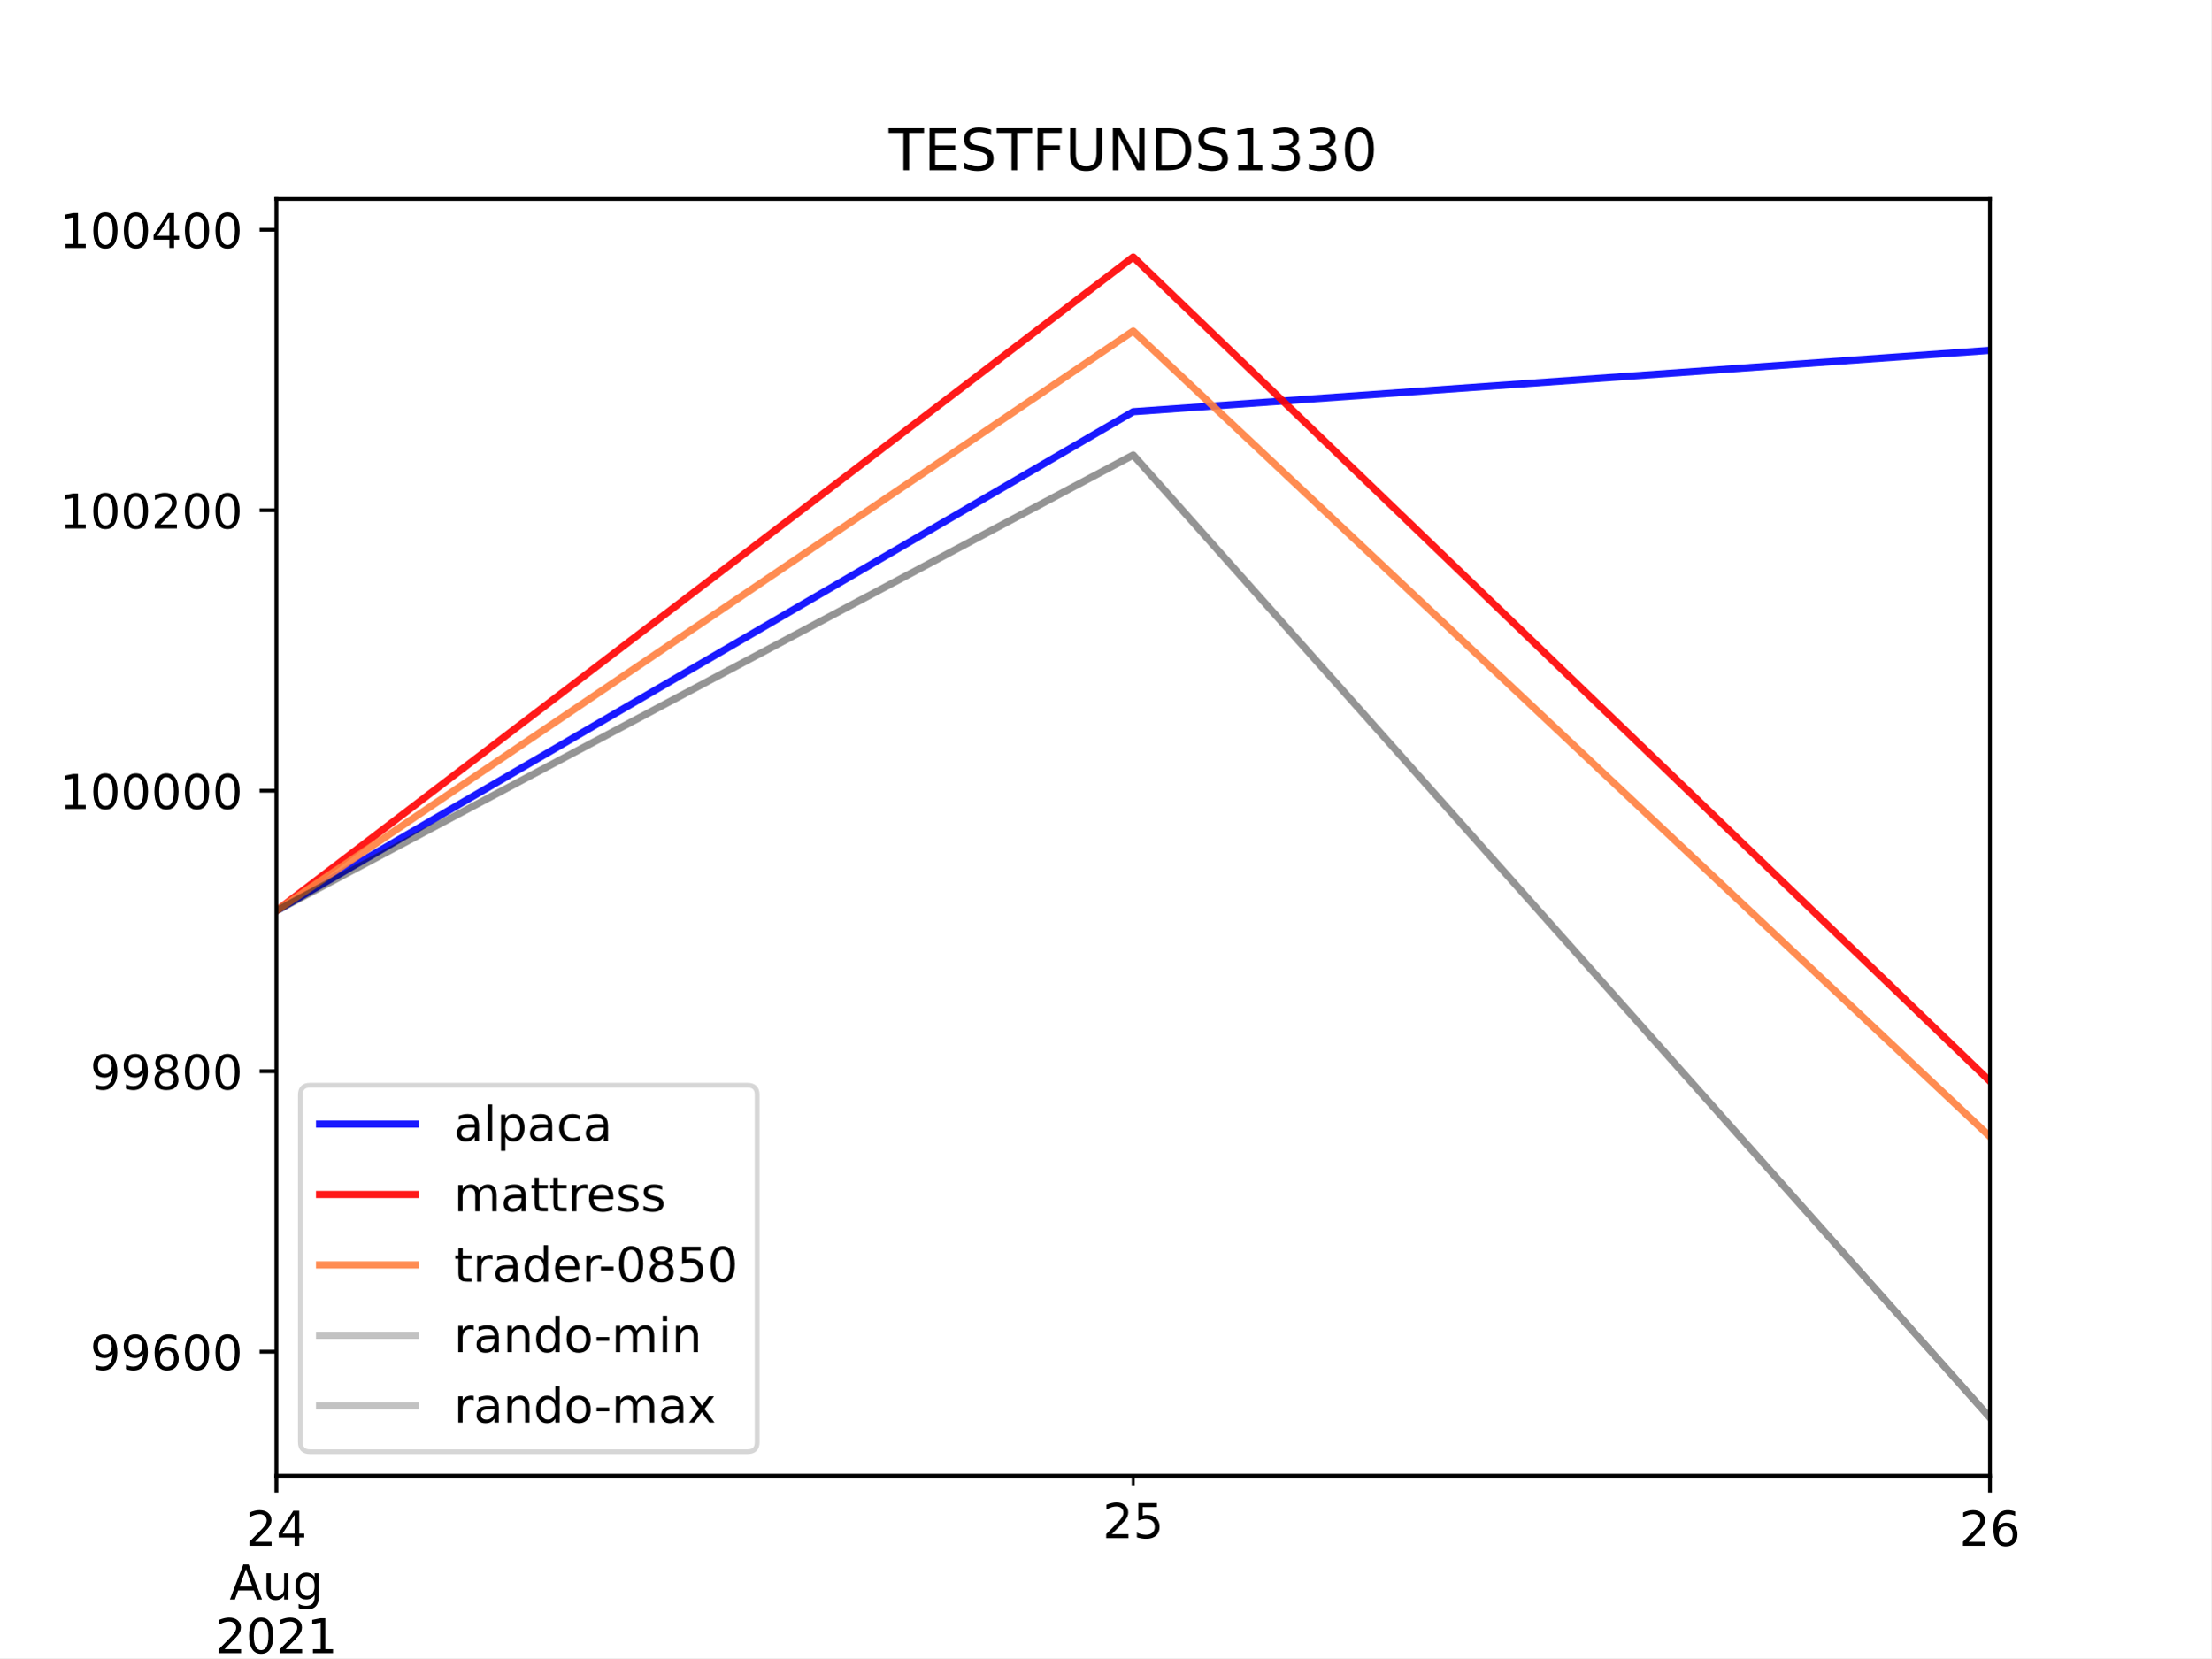
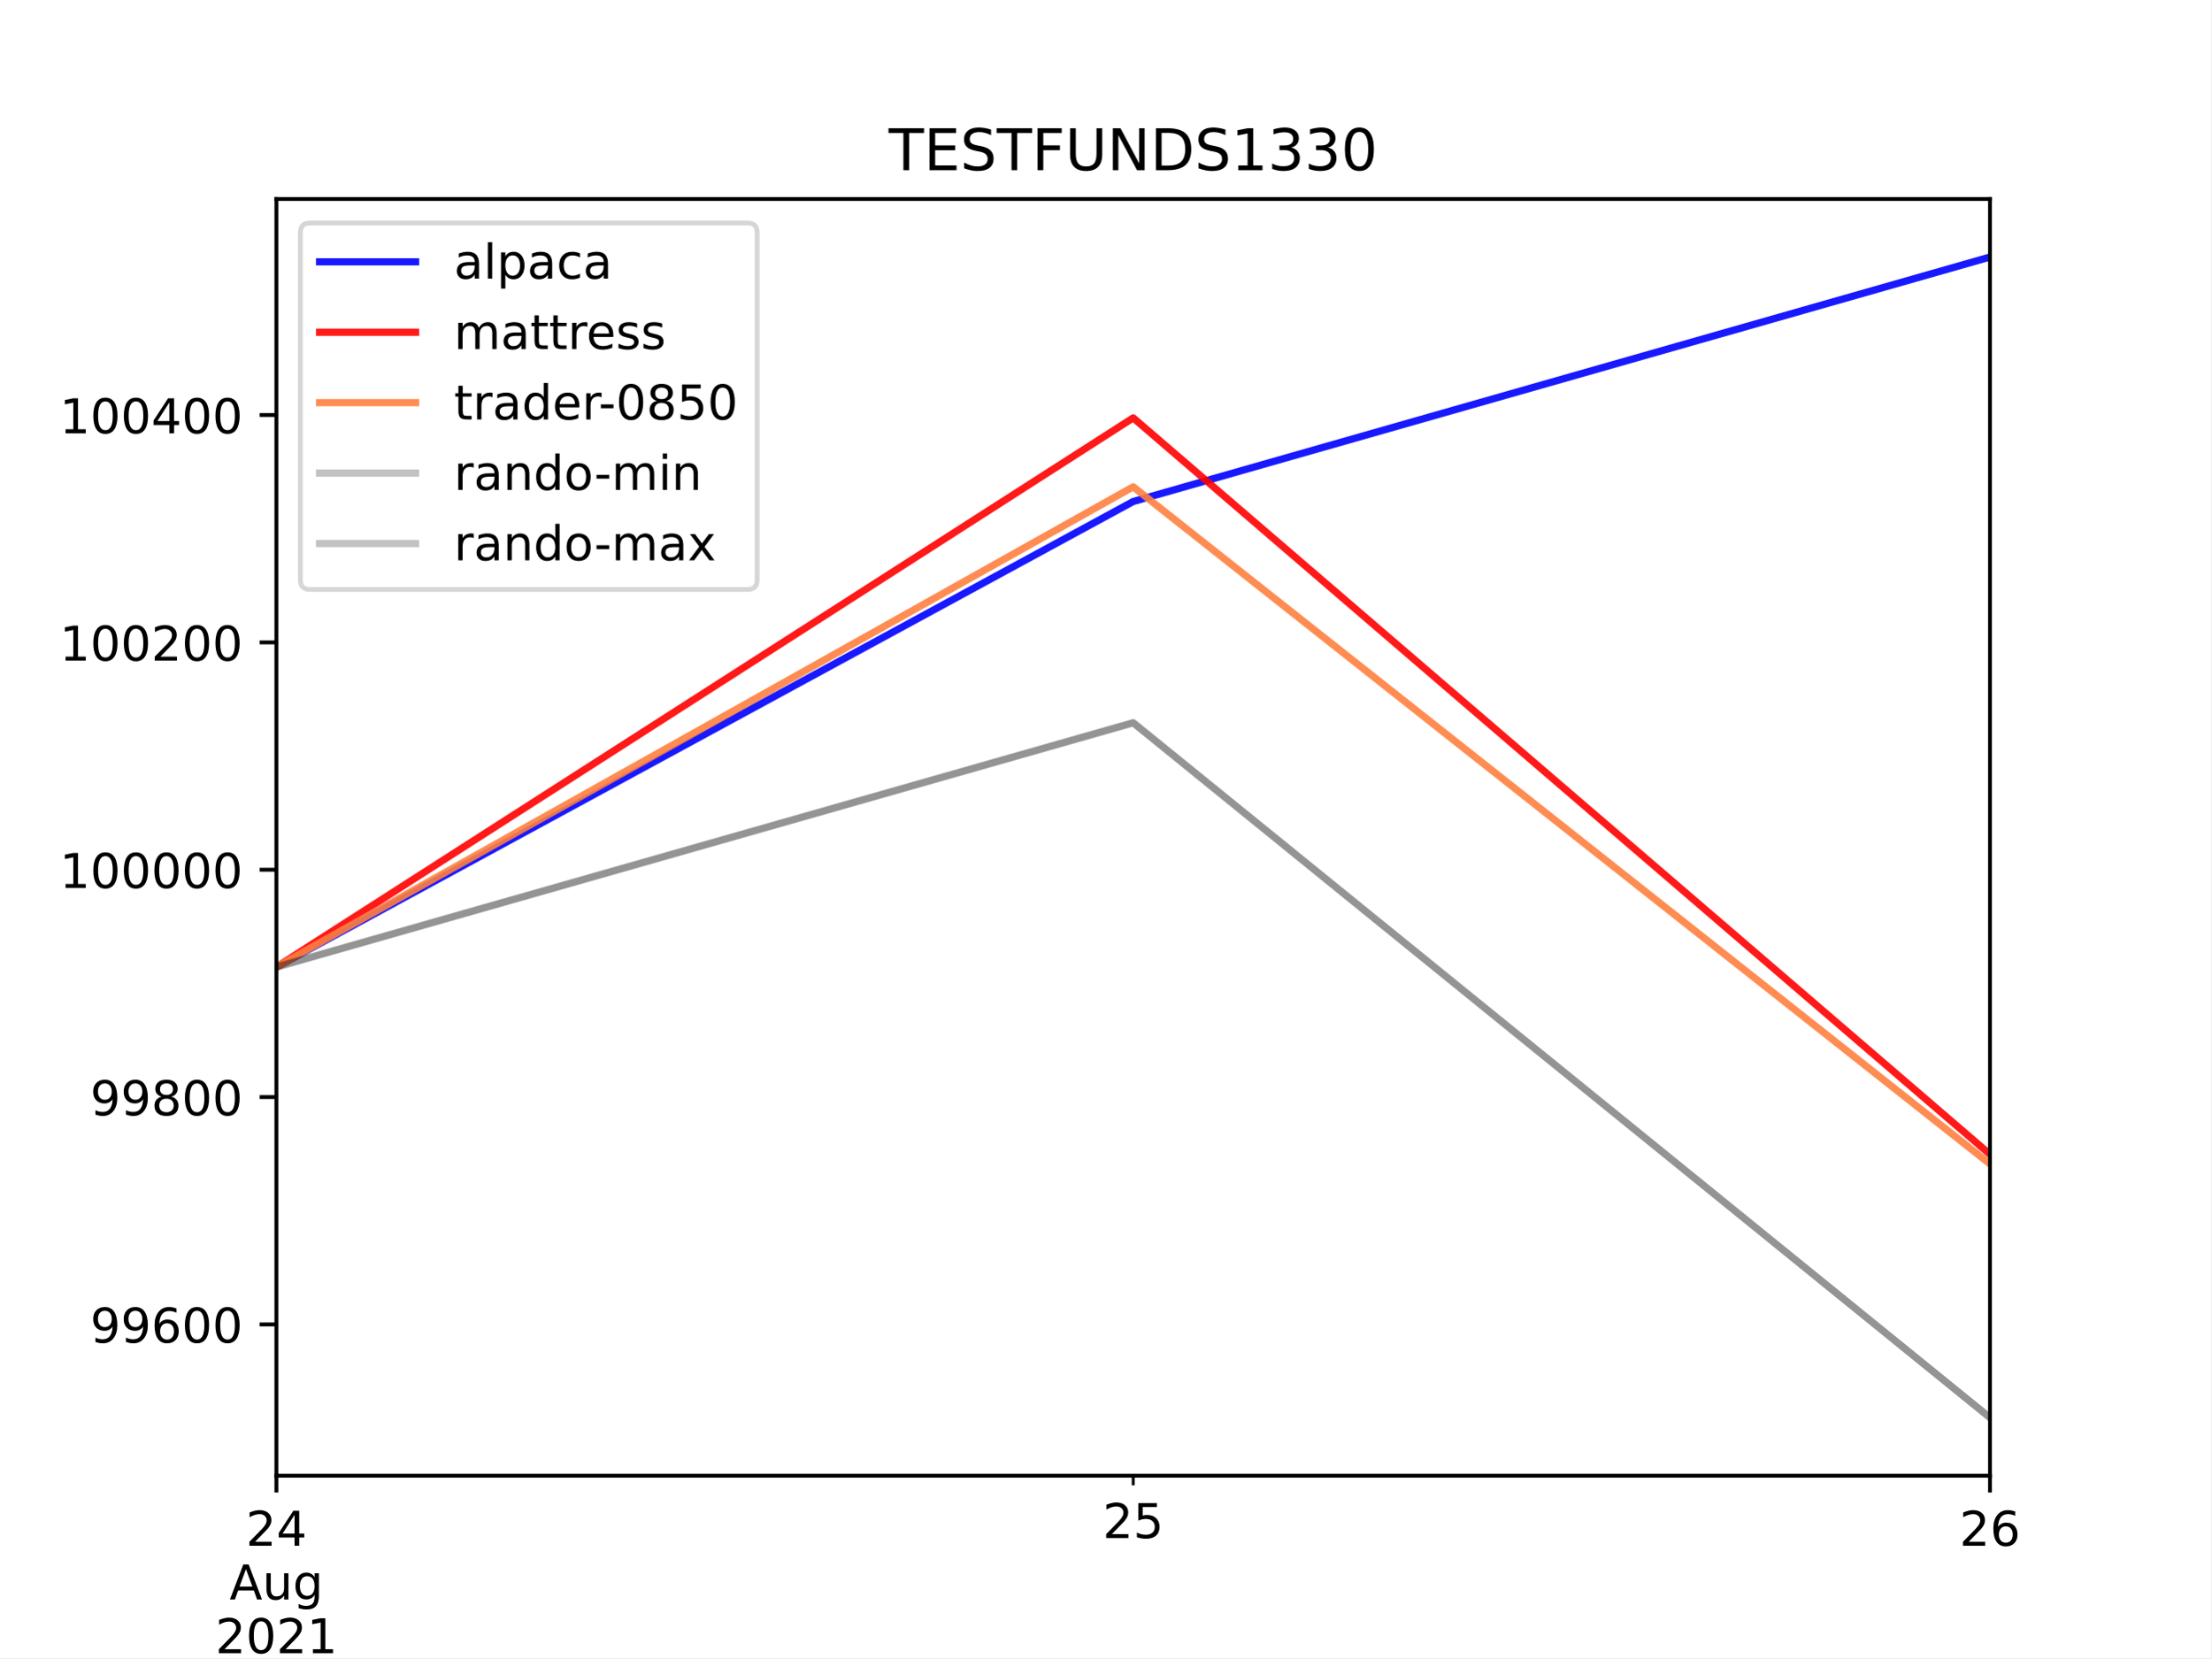
<svg xmlns="http://www.w3.org/2000/svg" xmlns:xlink="http://www.w3.org/1999/xlink" height="345.6pt" version="1.1" viewBox="0 0 460.8 345.6" width="460.8pt">
  <defs>
    <style type="text/css">*{stroke-linecap:butt;stroke-linejoin:round;}</style>
  </defs>
  <g id="figure_1">
    <g id="patch_1">
      <path d="M 0 345.6  L 460.8 345.6  L 460.8 0  L 0 0  z " style="fill:#ffffff;" />
    </g>
    <g id="axes_1">
      <g id="patch_2">
        <path d="M 57.6 307.584  L 414.72 307.584  L 414.72 41.472  L 57.6 41.472  z " style="fill:#ffffff;" />
      </g>
      <g id="matplotlib.axis_1">
        <g id="xtick_1">
          <g id="line2d_1">
            <defs>
-               <path d="M 0 0  L 0 3.5  " id="me16315c53e" style="stroke:#000000;stroke-width:0.8;" />
-             </defs>
-             <g>
-               <use style="stroke:#000000;stroke-width:0.8;" x="57.6" xlink:href="#me16315c53e" y="307.584" />
+               <path d="M 0 0  L 0 3.5  " id="m457e904a6e" style="stroke:#000000;stroke-width:0.8;" />
+             </defs>
+             <g>
+               <use style="stroke:#000000;stroke-width:0.8;" x="57.6" xlink:href="#m457e904a6e" y="307.584" />
            </g>
          </g>
          <g id="text_1">
            <g transform="translate(51.2375 322.1824)scale(0.1 -0.1)">
              <defs>
                <path d="M 1228 531  L 3431 531  L 3431 0  L 469 0  L 469 531  Q 828 903 1448 1529  Q 2069 2156 2228 2338  Q 2531 2678 2651 2914  Q 2772 3150 2772 3378  Q 2772 3750 2511 3984  Q 2250 4219 1831 4219  Q 1534 4219 1204 4116  Q 875 4013 500 3803  L 500 4441  Q 881 4594 1212 4672  Q 1544 4750 1819 4750  Q 2544 4750 2975 4387  Q 3406 4025 3406 3419  Q 3406 3131 3298 2873  Q 3191 2616 2906 2266  Q 2828 2175 2409 1742  Q 1991 1309 1228 531  z " id="DejaVuSans-32" transform="scale(0.015625)" />
                <path d="M 2419 4116  L 825 1625  L 2419 1625  L 2419 4116  z M 2253 4666  L 3047 4666  L 3047 1625  L 3713 1625  L 3713 1100  L 3047 1100  L 3047 0  L 2419 0  L 2419 1100  L 313 1100  L 313 1709  L 2253 4666  z " id="DejaVuSans-34" transform="scale(0.015625)" />
              </defs>
              <use xlink:href="#DejaVuSans-32" />
              <use x="63.623" xlink:href="#DejaVuSans-34" />
            </g>
            <g transform="translate(47.83672 333.3802)scale(0.1 -0.1)">
              <defs>
                <path d="M 2188 4044  L 1331 1722  L 3047 1722  L 2188 4044  z M 1831 4666  L 2547 4666  L 4325 0  L 3669 0  L 3244 1197  L 1141 1197  L 716 0  L 50 0  L 1831 4666  z " id="DejaVuSans-41" transform="scale(0.015625)" />
                <path d="M 544 1381  L 544 3500  L 1119 3500  L 1119 1403  Q 1119 906 1312 657  Q 1506 409 1894 409  Q 2359 409 2629 706  Q 2900 1003 2900 1516  L 2900 3500  L 3475 3500  L 3475 0  L 2900 0  L 2900 538  Q 2691 219 2414 64  Q 2138 -91 1772 -91  Q 1169 -91 856 284  Q 544 659 544 1381  z M 1991 3584  L 1991 3584  z " id="DejaVuSans-75" transform="scale(0.015625)" />
                <path d="M 2906 1791  Q 2906 2416 2648 2759  Q 2391 3103 1925 3103  Q 1463 3103 1205 2759  Q 947 2416 947 1791  Q 947 1169 1205 825  Q 1463 481 1925 481  Q 2391 481 2648 825  Q 2906 1169 2906 1791  z M 3481 434  Q 3481 -459 3084 -895  Q 2688 -1331 1869 -1331  Q 1566 -1331 1297 -1286  Q 1028 -1241 775 -1147  L 775 -588  Q 1028 -725 1275 -790  Q 1522 -856 1778 -856  Q 2344 -856 2625 -561  Q 2906 -266 2906 331  L 2906 616  Q 2728 306 2450 153  Q 2172 0 1784 0  Q 1141 0 747 490  Q 353 981 353 1791  Q 353 2603 747 3093  Q 1141 3584 1784 3584  Q 2172 3584 2450 3431  Q 2728 3278 2906 2969  L 2906 3500  L 3481 3500  L 3481 434  z " id="DejaVuSans-67" transform="scale(0.015625)" />
              </defs>
              <use xlink:href="#DejaVuSans-41" />
              <use x="68.408" xlink:href="#DejaVuSans-75" />
              <use x="131.787" xlink:href="#DejaVuSans-67" />
            </g>
            <g transform="translate(44.875 344.5781)scale(0.1 -0.1)">
              <defs>
                <path d="M 2034 4250  Q 1547 4250 1301 3770  Q 1056 3291 1056 2328  Q 1056 1369 1301 889  Q 1547 409 2034 409  Q 2525 409 2770 889  Q 3016 1369 3016 2328  Q 3016 3291 2770 3770  Q 2525 4250 2034 4250  z M 2034 4750  Q 2819 4750 3233 4129  Q 3647 3509 3647 2328  Q 3647 1150 3233 529  Q 2819 -91 2034 -91  Q 1250 -91 836 529  Q 422 1150 422 2328  Q 422 3509 836 4129  Q 1250 4750 2034 4750  z " id="DejaVuSans-30" transform="scale(0.015625)" />
                <path d="M 794 531  L 1825 531  L 1825 4091  L 703 3866  L 703 4441  L 1819 4666  L 2450 4666  L 2450 531  L 3481 531  L 3481 0  L 794 0  L 794 531  z " id="DejaVuSans-31" transform="scale(0.015625)" />
              </defs>
              <use xlink:href="#DejaVuSans-32" />
              <use x="63.623" xlink:href="#DejaVuSans-30" />
              <use x="127.246" xlink:href="#DejaVuSans-32" />
              <use x="190.869" xlink:href="#DejaVuSans-31" />
            </g>
          </g>
        </g>
        <g id="xtick_2">
          <g id="line2d_2">
            <g>
-               <use style="stroke:#000000;stroke-width:0.8;" x="414.72" xlink:href="#me16315c53e" y="307.584" />
+               <use style="stroke:#000000;stroke-width:0.8;" x="414.72" xlink:href="#m457e904a6e" y="307.584" />
            </g>
          </g>
          <g id="text_2">
            <g transform="translate(408.3575 322.1824)scale(0.1 -0.1)">
              <defs>
                <path d="M 2113 2584  Q 1688 2584 1439 2293  Q 1191 2003 1191 1497  Q 1191 994 1439 701  Q 1688 409 2113 409  Q 2538 409 2786 701  Q 3034 994 3034 1497  Q 3034 2003 2786 2293  Q 2538 2584 2113 2584  z M 3366 4563  L 3366 3988  Q 3128 4100 2886 4159  Q 2644 4219 2406 4219  Q 1781 4219 1451 3797  Q 1122 3375 1075 2522  Q 1259 2794 1537 2939  Q 1816 3084 2150 3084  Q 2853 3084 3261 2657  Q 3669 2231 3669 1497  Q 3669 778 3244 343  Q 2819 -91 2113 -91  Q 1303 -91 875 529  Q 447 1150 447 2328  Q 447 3434 972 4092  Q 1497 4750 2381 4750  Q 2619 4750 2861 4703  Q 3103 4656 3366 4563  z " id="DejaVuSans-36" transform="scale(0.015625)" />
              </defs>
              <use xlink:href="#DejaVuSans-32" />
              <use x="63.623" xlink:href="#DejaVuSans-36" />
            </g>
          </g>
        </g>
        <g id="xtick_3">
          <g id="line2d_3">
            <defs>
-               <path d="M 0 0  L 0 2  " id="mb80fbd5e70" style="stroke:#000000;stroke-width:0.6;" />
-             </defs>
-             <g>
-               <use style="stroke:#000000;stroke-width:0.6;" x="236.16" xlink:href="#mb80fbd5e70" y="307.584" />
+               <path d="M 0 0  L 0 2  " id="ma06dff7363" style="stroke:#000000;stroke-width:0.6;" />
+             </defs>
+             <g>
+               <use style="stroke:#000000;stroke-width:0.6;" x="236.16" xlink:href="#ma06dff7363" y="307.584" />
            </g>
          </g>
          <g id="text_3">
            <g transform="translate(229.7975 320.5824)scale(0.1 -0.1)">
              <defs>
                <path d="M 691 4666  L 3169 4666  L 3169 4134  L 1269 4134  L 1269 2991  Q 1406 3038 1543 3061  Q 1681 3084 1819 3084  Q 2600 3084 3056 2656  Q 3513 2228 3513 1497  Q 3513 744 3044 326  Q 2575 -91 1722 -91  Q 1428 -91 1123 -41  Q 819 9 494 109  L 494 744  Q 775 591 1075 516  Q 1375 441 1709 441  Q 2250 441 2565 725  Q 2881 1009 2881 1497  Q 2881 1984 2565 2268  Q 2250 2553 1709 2553  Q 1456 2553 1204 2497  Q 953 2441 691 2322  L 691 4666  z " id="DejaVuSans-35" transform="scale(0.015625)" />
              </defs>
              <use xlink:href="#DejaVuSans-32" />
              <use x="63.623" xlink:href="#DejaVuSans-35" />
            </g>
          </g>
        </g>
        <g id="text_4">
          <g transform="translate(224.885 358.2562)scale(0.1 -0.1)">
            <defs>
              <path d="M 2906 2969  L 2906 4863  L 3481 4863  L 3481 0  L 2906 0  L 2906 525  Q 2725 213 2448 61  Q 2172 -91 1784 -91  Q 1150 -91 751 415  Q 353 922 353 1747  Q 353 2572 751 3078  Q 1150 3584 1784 3584  Q 2172 3584 2448 3432  Q 2725 3281 2906 2969  z M 947 1747  Q 947 1113 1208 752  Q 1469 391 1925 391  Q 2381 391 2643 752  Q 2906 1113 2906 1747  Q 2906 2381 2643 2742  Q 2381 3103 1925 3103  Q 1469 3103 1208 2742  Q 947 2381 947 1747  z " id="DejaVuSans-64" transform="scale(0.015625)" />
              <path d="M 2194 1759  Q 1497 1759 1228 1600  Q 959 1441 959 1056  Q 959 750 1161 570  Q 1363 391 1709 391  Q 2188 391 2477 730  Q 2766 1069 2766 1631  L 2766 1759  L 2194 1759  z M 3341 1997  L 3341 0  L 2766 0  L 2766 531  Q 2569 213 2275 61  Q 1981 -91 1556 -91  Q 1019 -91 701 211  Q 384 513 384 1019  Q 384 1609 779 1909  Q 1175 2209 1959 2209  L 2766 2209  L 2766 2266  Q 2766 2663 2505 2880  Q 2244 3097 1772 3097  Q 1472 3097 1187 3025  Q 903 2953 641 2809  L 641 3341  Q 956 3463 1253 3523  Q 1550 3584 1831 3584  Q 2591 3584 2966 3190  Q 3341 2797 3341 1997  z " id="DejaVuSans-61" transform="scale(0.015625)" />
              <path d="M 1172 4494  L 1172 3500  L 2356 3500  L 2356 3053  L 1172 3053  L 1172 1153  Q 1172 725 1289 603  Q 1406 481 1766 481  L 2356 481  L 2356 0  L 1766 0  Q 1100 0 847 248  Q 594 497 594 1153  L 594 3053  L 172 3053  L 172 3500  L 594 3500  L 594 4494  L 1172 4494  z " id="DejaVuSans-74" transform="scale(0.015625)" />
              <path d="M 3597 1894  L 3597 1613  L 953 1613  Q 991 1019 1311 708  Q 1631 397 2203 397  Q 2534 397 2845 478  Q 3156 559 3463 722  L 3463 178  Q 3153 47 2828 -22  Q 2503 -91 2169 -91  Q 1331 -91 842 396  Q 353 884 353 1716  Q 353 2575 817 3079  Q 1281 3584 2069 3584  Q 2775 3584 3186 3129  Q 3597 2675 3597 1894  z M 3022 2063  Q 3016 2534 2758 2815  Q 2500 3097 2075 3097  Q 1594 3097 1305 2825  Q 1016 2553 972 2059  L 3022 2063  z " id="DejaVuSans-65" transform="scale(0.015625)" />
            </defs>
            <use xlink:href="#DejaVuSans-64" />
            <use x="63.477" xlink:href="#DejaVuSans-61" />
            <use x="124.756" xlink:href="#DejaVuSans-74" />
            <use x="163.965" xlink:href="#DejaVuSans-65" />
          </g>
        </g>
      </g>
      <g id="matplotlib.axis_2">
        <g id="ytick_1">
          <g id="line2d_4">
            <defs>
-               <path d="M 0 0  L -3.5 0  " id="mac4f210b8b" style="stroke:#000000;stroke-width:0.8;" />
-             </defs>
-             <g>
-               <use style="stroke:#000000;stroke-width:0.8;" x="57.6" xlink:href="#mac4f210b8b" y="281.737" />
+               <path d="M 0 0  L -3.5 0  " id="m6af87c06da" style="stroke:#000000;stroke-width:0.8;" />
+             </defs>
+             <g>
+               <use style="stroke:#000000;stroke-width:0.8;" x="57.6" xlink:href="#m6af87c06da" y="276.05" />
            </g>
          </g>
          <g id="text_5">
-             <g transform="translate(18.7875 285.5365)scale(0.1 -0.1)">
+             <g transform="translate(18.7875 279.8494)scale(0.1 -0.1)">
              <defs>
                <path d="M 703 97  L 703 672  Q 941 559 1184 500  Q 1428 441 1663 441  Q 2288 441 2617 861  Q 2947 1281 2994 2138  Q 2813 1869 2534 1725  Q 2256 1581 1919 1581  Q 1219 1581 811 2004  Q 403 2428 403 3163  Q 403 3881 828 4315  Q 1253 4750 1959 4750  Q 2769 4750 3195 4129  Q 3622 3509 3622 2328  Q 3622 1225 3098 567  Q 2575 -91 1691 -91  Q 1453 -91 1209 -44  Q 966 3 703 97  z M 1959 2075  Q 2384 2075 2632 2365  Q 2881 2656 2881 3163  Q 2881 3666 2632 3958  Q 2384 4250 1959 4250  Q 1534 4250 1286 3958  Q 1038 3666 1038 3163  Q 1038 2656 1286 2365  Q 1534 2075 1959 2075  z " id="DejaVuSans-39" transform="scale(0.015625)" />
              </defs>
              <use xlink:href="#DejaVuSans-39" />
              <use x="63.623" xlink:href="#DejaVuSans-39" />
              <use x="127.246" xlink:href="#DejaVuSans-36" />
              <use x="190.869" xlink:href="#DejaVuSans-30" />
              <use x="254.492" xlink:href="#DejaVuSans-30" />
            </g>
          </g>
        </g>
        <g id="ytick_2">
          <g id="line2d_5">
            <g>
-               <use style="stroke:#000000;stroke-width:0.8;" x="57.6" xlink:href="#mac4f210b8b" y="223.274" />
+               <use style="stroke:#000000;stroke-width:0.8;" x="57.6" xlink:href="#m6af87c06da" y="228.664" />
            </g>
          </g>
          <g id="text_6">
-             <g transform="translate(18.7875 227.073)scale(0.1 -0.1)">
+             <g transform="translate(18.7875 232.463)scale(0.1 -0.1)">
              <defs>
                <path d="M 2034 2216  Q 1584 2216 1326 1975  Q 1069 1734 1069 1313  Q 1069 891 1326 650  Q 1584 409 2034 409  Q 2484 409 2743 651  Q 3003 894 3003 1313  Q 3003 1734 2745 1975  Q 2488 2216 2034 2216  z M 1403 2484  Q 997 2584 770 2862  Q 544 3141 544 3541  Q 544 4100 942 4425  Q 1341 4750 2034 4750  Q 2731 4750 3128 4425  Q 3525 4100 3525 3541  Q 3525 3141 3298 2862  Q 3072 2584 2669 2484  Q 3125 2378 3379 2068  Q 3634 1759 3634 1313  Q 3634 634 3220 271  Q 2806 -91 2034 -91  Q 1263 -91 848 271  Q 434 634 434 1313  Q 434 1759 690 2068  Q 947 2378 1403 2484  z M 1172 3481  Q 1172 3119 1398 2916  Q 1625 2713 2034 2713  Q 2441 2713 2670 2916  Q 2900 3119 2900 3481  Q 2900 3844 2670 4047  Q 2441 4250 2034 4250  Q 1625 4250 1398 4047  Q 1172 3844 1172 3481  z " id="DejaVuSans-38" transform="scale(0.015625)" />
              </defs>
              <use xlink:href="#DejaVuSans-39" />
              <use x="63.623" xlink:href="#DejaVuSans-39" />
              <use x="127.246" xlink:href="#DejaVuSans-38" />
              <use x="190.869" xlink:href="#DejaVuSans-30" />
              <use x="254.492" xlink:href="#DejaVuSans-30" />
            </g>
          </g>
        </g>
        <g id="ytick_3">
          <g id="line2d_6">
            <g>
-               <use style="stroke:#000000;stroke-width:0.8;" x="57.6" xlink:href="#mac4f210b8b" y="164.81" />
+               <use style="stroke:#000000;stroke-width:0.8;" x="57.6" xlink:href="#m6af87c06da" y="181.277" />
            </g>
          </g>
          <g id="text_7">
-             <g transform="translate(12.425 168.6096)scale(0.1 -0.1)">
+             <g transform="translate(12.425 185.0765)scale(0.1 -0.1)">
              <use xlink:href="#DejaVuSans-31" />
              <use x="63.623" xlink:href="#DejaVuSans-30" />
              <use x="127.246" xlink:href="#DejaVuSans-30" />
              <use x="190.869" xlink:href="#DejaVuSans-30" />
              <use x="254.492" xlink:href="#DejaVuSans-30" />
              <use x="318.115" xlink:href="#DejaVuSans-30" />
            </g>
          </g>
        </g>
        <g id="ytick_4">
          <g id="line2d_7">
            <g>
-               <use style="stroke:#000000;stroke-width:0.8;" x="57.6" xlink:href="#mac4f210b8b" y="106.347" />
+               <use style="stroke:#000000;stroke-width:0.8;" x="57.6" xlink:href="#m6af87c06da" y="133.891" />
            </g>
          </g>
          <g id="text_8">
-             <g transform="translate(12.425 110.1461)scale(0.1 -0.1)">
+             <g transform="translate(12.425 137.69)scale(0.1 -0.1)">
              <use xlink:href="#DejaVuSans-31" />
              <use x="63.623" xlink:href="#DejaVuSans-30" />
              <use x="127.246" xlink:href="#DejaVuSans-30" />
              <use x="190.869" xlink:href="#DejaVuSans-32" />
              <use x="254.492" xlink:href="#DejaVuSans-30" />
              <use x="318.115" xlink:href="#DejaVuSans-30" />
            </g>
          </g>
        </g>
        <g id="ytick_5">
          <g id="line2d_8">
            <g>
-               <use style="stroke:#000000;stroke-width:0.8;" x="57.6" xlink:href="#mac4f210b8b" y="47.883" />
+               <use style="stroke:#000000;stroke-width:0.8;" x="57.6" xlink:href="#m6af87c06da" y="86.504" />
            </g>
          </g>
          <g id="text_9">
-             <g transform="translate(12.425 51.68266)scale(0.1 -0.1)">
+             <g transform="translate(12.425 90.30358)scale(0.1 -0.1)">
              <use xlink:href="#DejaVuSans-31" />
              <use x="63.623" xlink:href="#DejaVuSans-30" />
              <use x="127.246" xlink:href="#DejaVuSans-30" />
              <use x="190.869" xlink:href="#DejaVuSans-34" />
              <use x="254.492" xlink:href="#DejaVuSans-30" />
              <use x="318.115" xlink:href="#DejaVuSans-30" />
            </g>
          </g>
        </g>
      </g>
      <g id="line2d_9">
-         <path clip-path="url(#p2200392a8d)" d="M 57.6 189.839  L 236.16 85.806  L 414.72 73.013  " style="fill:none;stroke:#0000ff;stroke-linecap:square;stroke-opacity:0.9;stroke-width:1.5;" />
+         <path clip-path="url(#p9b2d3d2e3c)" d="M 57.6 201.564  L 236.16 104.527  L 414.72 53.568  " style="fill:none;stroke:#0000ff;stroke-linecap:square;stroke-opacity:0.9;stroke-width:1.5;" />
      </g>
      <g id="line2d_10">
-         <path clip-path="url(#p2200392a8d)" d="M 57.6 189.839  L 236.16 53.568  L 414.72 225.363  " style="fill:none;stroke:#ff0000;stroke-linecap:square;stroke-opacity:0.9;stroke-width:1.5;" />
+         <path clip-path="url(#p9b2d3d2e3c)" d="M 57.6 201.564  L 236.16 87.094  L 414.72 240.603  " style="fill:none;stroke:#ff0000;stroke-linecap:square;stroke-opacity:0.9;stroke-width:1.5;" />
      </g>
      <g id="line2d_11">
-         <path clip-path="url(#p2200392a8d)" d="M 57.6 189.839  L 236.16 68.999  L 414.72 236.901  " style="fill:none;stroke:#ff8040;stroke-linecap:square;stroke-opacity:0.9;stroke-width:1.5;" />
+         <path clip-path="url(#p9b2d3d2e3c)" d="M 57.6 201.564  L 236.16 101.462  L 414.72 242.607  " style="fill:none;stroke:#ff8040;stroke-linecap:square;stroke-opacity:0.9;stroke-width:1.5;" />
      </g>
      <g id="line2d_12">
-         <path clip-path="url(#p2200392a8d)" d="M 57.6 189.839  L 236.16 94.84  L 414.72 295.488  " style="fill:none;stroke:#0d0d0d;stroke-linecap:square;stroke-opacity:0.25;stroke-width:1.5;" />
+         <path clip-path="url(#p9b2d3d2e3c)" d="M 57.6 201.564  L 236.16 150.641  L 414.72 295.488  " style="fill:none;stroke:#0d0d0d;stroke-linecap:square;stroke-opacity:0.25;stroke-width:1.5;" />
      </g>
      <g id="line2d_13">
-         <path clip-path="url(#p2200392a8d)" d="M 57.6 189.839  L 236.16 94.84  L 414.72 295.488  " style="fill:none;stroke:#0d0d0d;stroke-linecap:square;stroke-opacity:0.25;stroke-width:1.5;" />
+         <path clip-path="url(#p9b2d3d2e3c)" d="M 57.6 201.564  L 236.16 150.641  L 414.72 295.488  " style="fill:none;stroke:#0d0d0d;stroke-linecap:square;stroke-opacity:0.25;stroke-width:1.5;" />
      </g>
      <g id="patch_3">
        <path d="M 57.6 307.584  L 57.6 41.472  " style="fill:none;stroke:#000000;stroke-linecap:square;stroke-linejoin:miter;stroke-width:0.8;" />
      </g>
      <g id="patch_4">
        <path d="M 414.72 307.584  L 414.72 41.472  " style="fill:none;stroke:#000000;stroke-linecap:square;stroke-linejoin:miter;stroke-width:0.8;" />
      </g>
      <g id="patch_5">
        <path d="M 57.6 307.584  L 414.72 307.584  " style="fill:none;stroke:#000000;stroke-linecap:square;stroke-linejoin:miter;stroke-width:0.8;" />
      </g>
      <g id="patch_6">
        <path d="M 57.6 41.472  L 414.72 41.472  " style="fill:none;stroke:#000000;stroke-linecap:square;stroke-linejoin:miter;stroke-width:0.8;" />
      </g>
      <g id="text_10">
        <g transform="translate(185.2003 35.472)scale(0.12 -0.12)">
          <defs>
            <path d="M -19 4666  L 3928 4666  L 3928 4134  L 2272 4134  L 2272 0  L 1638 0  L 1638 4134  L -19 4134  L -19 4666  z " id="DejaVuSans-54" transform="scale(0.015625)" />
            <path d="M 628 4666  L 3578 4666  L 3578 4134  L 1259 4134  L 1259 2753  L 3481 2753  L 3481 2222  L 1259 2222  L 1259 531  L 3634 531  L 3634 0  L 628 0  L 628 4666  z " id="DejaVuSans-45" transform="scale(0.015625)" />
            <path d="M 3425 4513  L 3425 3897  Q 3066 4069 2747 4153  Q 2428 4238 2131 4238  Q 1616 4238 1336 4038  Q 1056 3838 1056 3469  Q 1056 3159 1242 3001  Q 1428 2844 1947 2747  L 2328 2669  Q 3034 2534 3370 2195  Q 3706 1856 3706 1288  Q 3706 609 3251 259  Q 2797 -91 1919 -91  Q 1588 -91 1214 -16  Q 841 59 441 206  L 441 856  Q 825 641 1194 531  Q 1563 422 1919 422  Q 2459 422 2753 634  Q 3047 847 3047 1241  Q 3047 1584 2836 1778  Q 2625 1972 2144 2069  L 1759 2144  Q 1053 2284 737 2584  Q 422 2884 422 3419  Q 422 4038 858 4394  Q 1294 4750 2059 4750  Q 2388 4750 2728 4690  Q 3069 4631 3425 4513  z " id="DejaVuSans-53" transform="scale(0.015625)" />
            <path d="M 628 4666  L 3309 4666  L 3309 4134  L 1259 4134  L 1259 2759  L 3109 2759  L 3109 2228  L 1259 2228  L 1259 0  L 628 0  L 628 4666  z " id="DejaVuSans-46" transform="scale(0.015625)" />
            <path d="M 556 4666  L 1191 4666  L 1191 1831  Q 1191 1081 1462 751  Q 1734 422 2344 422  Q 2950 422 3222 751  Q 3494 1081 3494 1831  L 3494 4666  L 4128 4666  L 4128 1753  Q 4128 841 3676 375  Q 3225 -91 2344 -91  Q 1459 -91 1007 375  Q 556 841 556 1753  L 556 4666  z " id="DejaVuSans-55" transform="scale(0.015625)" />
            <path d="M 628 4666  L 1478 4666  L 3547 763  L 3547 4666  L 4159 4666  L 4159 0  L 3309 0  L 1241 3903  L 1241 0  L 628 0  L 628 4666  z " id="DejaVuSans-4e" transform="scale(0.015625)" />
            <path d="M 1259 4147  L 1259 519  L 2022 519  Q 2988 519 3436 956  Q 3884 1394 3884 2338  Q 3884 3275 3436 3711  Q 2988 4147 2022 4147  L 1259 4147  z M 628 4666  L 1925 4666  Q 3281 4666 3915 4102  Q 4550 3538 4550 2338  Q 4550 1131 3912 565  Q 3275 0 1925 0  L 628 0  L 628 4666  z " id="DejaVuSans-44" transform="scale(0.015625)" />
            <path d="M 2597 2516  Q 3050 2419 3304 2112  Q 3559 1806 3559 1356  Q 3559 666 3084 287  Q 2609 -91 1734 -91  Q 1441 -91 1130 -33  Q 819 25 488 141  L 488 750  Q 750 597 1062 519  Q 1375 441 1716 441  Q 2309 441 2620 675  Q 2931 909 2931 1356  Q 2931 1769 2642 2001  Q 2353 2234 1838 2234  L 1294 2234  L 1294 2753  L 1863 2753  Q 2328 2753 2575 2939  Q 2822 3125 2822 3475  Q 2822 3834 2567 4026  Q 2313 4219 1838 4219  Q 1578 4219 1281 4162  Q 984 4106 628 3988  L 628 4550  Q 988 4650 1302 4700  Q 1616 4750 1894 4750  Q 2613 4750 3031 4423  Q 3450 4097 3450 3541  Q 3450 3153 3228 2886  Q 3006 2619 2597 2516  z " id="DejaVuSans-33" transform="scale(0.015625)" />
          </defs>
          <use xlink:href="#DejaVuSans-54" />
          <use x="61.084" xlink:href="#DejaVuSans-45" />
          <use x="124.268" xlink:href="#DejaVuSans-53" />
          <use x="187.744" xlink:href="#DejaVuSans-54" />
          <use x="248.828" xlink:href="#DejaVuSans-46" />
          <use x="306.348" xlink:href="#DejaVuSans-55" />
          <use x="379.541" xlink:href="#DejaVuSans-4e" />
          <use x="454.346" xlink:href="#DejaVuSans-44" />
          <use x="531.348" xlink:href="#DejaVuSans-53" />
          <use x="594.824" xlink:href="#DejaVuSans-31" />
          <use x="658.447" xlink:href="#DejaVuSans-33" />
          <use x="722.07" xlink:href="#DejaVuSans-33" />
          <use x="785.693" xlink:href="#DejaVuSans-30" />
        </g>
      </g>
      <g id="legend_1">
        <g id="patch_7">
-           <path d="M 64.6 302.584  L 155.792 302.584  Q 157.792 302.584 157.792 300.584  L 157.792 228.193  Q 157.792 226.193 155.792 226.193  L 64.6 226.193  Q 62.6 226.193 62.6 228.193  L 62.6 300.584  Q 62.6 302.584 64.6 302.584  z " style="fill:#ffffff;opacity:0.8;stroke:#cccccc;stroke-linejoin:miter;" />
+           <path d="M 64.6 122.863  L 155.792 122.863  Q 157.792 122.863 157.792 120.863  L 157.792 48.472  Q 157.792 46.472 155.792 46.472  L 64.6 46.472  Q 62.6 46.472 62.6 48.472  L 62.6 120.863  Q 62.6 122.863 64.6 122.863  z " style="fill:#ffffff;opacity:0.8;stroke:#cccccc;stroke-linejoin:miter;" />
        </g>
        <g id="line2d_14">
-           <path d="M 66.6 234.292  L 86.6 234.292  " style="fill:none;stroke:#0000ff;stroke-linecap:square;stroke-opacity:0.9;stroke-width:1.5;" />
+           <path d="M 66.6 54.57  L 86.6 54.57  " style="fill:none;stroke:#0000ff;stroke-linecap:square;stroke-opacity:0.9;stroke-width:1.5;" />
        </g>
        <g id="line2d_15" />
        <g id="text_11">
-           <g transform="translate(94.6 237.7918)scale(0.1 -0.1)">
+           <g transform="translate(94.6 58.07044)scale(0.1 -0.1)">
            <defs>
              <path d="M 603 4863  L 1178 4863  L 1178 0  L 603 0  L 603 4863  z " id="DejaVuSans-6c" transform="scale(0.015625)" />
              <path d="M 1159 525  L 1159 -1331  L 581 -1331  L 581 3500  L 1159 3500  L 1159 2969  Q 1341 3281 1617 3432  Q 1894 3584 2278 3584  Q 2916 3584 3314 3078  Q 3713 2572 3713 1747  Q 3713 922 3314 415  Q 2916 -91 2278 -91  Q 1894 -91 1617 61  Q 1341 213 1159 525  z M 3116 1747  Q 3116 2381 2855 2742  Q 2594 3103 2138 3103  Q 1681 3103 1420 2742  Q 1159 2381 1159 1747  Q 1159 1113 1420 752  Q 1681 391 2138 391  Q 2594 391 2855 752  Q 3116 1113 3116 1747  z " id="DejaVuSans-70" transform="scale(0.015625)" />
              <path d="M 3122 3366  L 3122 2828  Q 2878 2963 2633 3030  Q 2388 3097 2138 3097  Q 1578 3097 1268 2742  Q 959 2388 959 1747  Q 959 1106 1268 751  Q 1578 397 2138 397  Q 2388 397 2633 464  Q 2878 531 3122 666  L 3122 134  Q 2881 22 2623 -34  Q 2366 -91 2075 -91  Q 1284 -91 818 406  Q 353 903 353 1747  Q 353 2603 823 3093  Q 1294 3584 2113 3584  Q 2378 3584 2631 3529  Q 2884 3475 3122 3366  z " id="DejaVuSans-63" transform="scale(0.015625)" />
            </defs>
            <use xlink:href="#DejaVuSans-61" />
            <use x="61.279" xlink:href="#DejaVuSans-6c" />
            <use x="89.062" xlink:href="#DejaVuSans-70" />
            <use x="152.539" xlink:href="#DejaVuSans-61" />
            <use x="213.818" xlink:href="#DejaVuSans-63" />
            <use x="268.799" xlink:href="#DejaVuSans-61" />
          </g>
        </g>
        <g id="line2d_16">
-           <path d="M 66.6 248.97  L 86.6 248.97  " style="fill:none;stroke:#ff0000;stroke-linecap:square;stroke-opacity:0.9;stroke-width:1.5;" />
+           <path d="M 66.6 69.249  L 86.6 69.249  " style="fill:none;stroke:#ff0000;stroke-linecap:square;stroke-opacity:0.9;stroke-width:1.5;" />
        </g>
        <g id="line2d_17" />
        <g id="text_12">
-           <g transform="translate(94.6 252.4699)scale(0.1 -0.1)">
+           <g transform="translate(94.6 72.74856)scale(0.1 -0.1)">
            <defs>
              <path d="M 3328 2828  Q 3544 3216 3844 3400  Q 4144 3584 4550 3584  Q 5097 3584 5394 3201  Q 5691 2819 5691 2113  L 5691 0  L 5113 0  L 5113 2094  Q 5113 2597 4934 2840  Q 4756 3084 4391 3084  Q 3944 3084 3684 2787  Q 3425 2491 3425 1978  L 3425 0  L 2847 0  L 2847 2094  Q 2847 2600 2669 2842  Q 2491 3084 2119 3084  Q 1678 3084 1418 2786  Q 1159 2488 1159 1978  L 1159 0  L 581 0  L 581 3500  L 1159 3500  L 1159 2956  Q 1356 3278 1631 3431  Q 1906 3584 2284 3584  Q 2666 3584 2933 3390  Q 3200 3197 3328 2828  z " id="DejaVuSans-6d" transform="scale(0.015625)" />
              <path d="M 2631 2963  Q 2534 3019 2420 3045  Q 2306 3072 2169 3072  Q 1681 3072 1420 2755  Q 1159 2438 1159 1844  L 1159 0  L 581 0  L 581 3500  L 1159 3500  L 1159 2956  Q 1341 3275 1631 3429  Q 1922 3584 2338 3584  Q 2397 3584 2469 3576  Q 2541 3569 2628 3553  L 2631 2963  z " id="DejaVuSans-72" transform="scale(0.015625)" />
              <path d="M 2834 3397  L 2834 2853  Q 2591 2978 2328 3040  Q 2066 3103 1784 3103  Q 1356 3103 1142 2972  Q 928 2841 928 2578  Q 928 2378 1081 2264  Q 1234 2150 1697 2047  L 1894 2003  Q 2506 1872 2764 1633  Q 3022 1394 3022 966  Q 3022 478 2636 193  Q 2250 -91 1575 -91  Q 1294 -91 989 -36  Q 684 19 347 128  L 347 722  Q 666 556 975 473  Q 1284 391 1588 391  Q 1994 391 2212 530  Q 2431 669 2431 922  Q 2431 1156 2273 1281  Q 2116 1406 1581 1522  L 1381 1569  Q 847 1681 609 1914  Q 372 2147 372 2553  Q 372 3047 722 3315  Q 1072 3584 1716 3584  Q 2034 3584 2315 3537  Q 2597 3491 2834 3397  z " id="DejaVuSans-73" transform="scale(0.015625)" />
            </defs>
            <use xlink:href="#DejaVuSans-6d" />
            <use x="97.412" xlink:href="#DejaVuSans-61" />
            <use x="158.691" xlink:href="#DejaVuSans-74" />
            <use x="197.9" xlink:href="#DejaVuSans-74" />
            <use x="237.109" xlink:href="#DejaVuSans-72" />
            <use x="275.973" xlink:href="#DejaVuSans-65" />
            <use x="337.496" xlink:href="#DejaVuSans-73" />
            <use x="389.596" xlink:href="#DejaVuSans-73" />
          </g>
        </g>
        <g id="line2d_18">
-           <path d="M 66.6 263.648  L 86.6 263.648  " style="fill:none;stroke:#ff8040;stroke-linecap:square;stroke-opacity:0.9;stroke-width:1.5;" />
+           <path d="M 66.6 83.927  L 86.6 83.927  " style="fill:none;stroke:#ff8040;stroke-linecap:square;stroke-opacity:0.9;stroke-width:1.5;" />
        </g>
        <g id="line2d_19" />
        <g id="text_13">
-           <g transform="translate(94.6 267.1481)scale(0.1 -0.1)">
+           <g transform="translate(94.6 87.42669)scale(0.1 -0.1)">
            <defs>
              <path d="M 313 2009  L 1997 2009  L 1997 1497  L 313 1497  L 313 2009  z " id="DejaVuSans-2d" transform="scale(0.015625)" />
            </defs>
            <use xlink:href="#DejaVuSans-74" />
            <use x="39.209" xlink:href="#DejaVuSans-72" />
            <use x="80.322" xlink:href="#DejaVuSans-61" />
            <use x="141.602" xlink:href="#DejaVuSans-64" />
            <use x="205.078" xlink:href="#DejaVuSans-65" />
            <use x="266.602" xlink:href="#DejaVuSans-72" />
            <use x="301.34" xlink:href="#DejaVuSans-2d" />
            <use x="337.424" xlink:href="#DejaVuSans-30" />
            <use x="401.047" xlink:href="#DejaVuSans-38" />
            <use x="464.67" xlink:href="#DejaVuSans-35" />
            <use x="528.293" xlink:href="#DejaVuSans-30" />
          </g>
        </g>
        <g id="line2d_20">
-           <path d="M 66.6 278.326  L 86.6 278.326  " style="fill:none;stroke:#0d0d0d;stroke-linecap:square;stroke-opacity:0.25;stroke-width:1.5;" />
+           <path d="M 66.6 98.605  L 86.6 98.605  " style="fill:none;stroke:#0d0d0d;stroke-linecap:square;stroke-opacity:0.25;stroke-width:1.5;" />
        </g>
        <g id="line2d_21" />
        <g id="text_14">
-           <g transform="translate(94.6 281.8262)scale(0.1 -0.1)">
+           <g transform="translate(94.6 102.1048)scale(0.1 -0.1)">
            <defs>
              <path d="M 3513 2113  L 3513 0  L 2938 0  L 2938 2094  Q 2938 2591 2744 2837  Q 2550 3084 2163 3084  Q 1697 3084 1428 2787  Q 1159 2491 1159 1978  L 1159 0  L 581 0  L 581 3500  L 1159 3500  L 1159 2956  Q 1366 3272 1645 3428  Q 1925 3584 2291 3584  Q 2894 3584 3203 3211  Q 3513 2838 3513 2113  z " id="DejaVuSans-6e" transform="scale(0.015625)" />
              <path d="M 1959 3097  Q 1497 3097 1228 2736  Q 959 2375 959 1747  Q 959 1119 1226 758  Q 1494 397 1959 397  Q 2419 397 2687 759  Q 2956 1122 2956 1747  Q 2956 2369 2687 2733  Q 2419 3097 1959 3097  z M 1959 3584  Q 2709 3584 3137 3096  Q 3566 2609 3566 1747  Q 3566 888 3137 398  Q 2709 -91 1959 -91  Q 1206 -91 779 398  Q 353 888 353 1747  Q 353 2609 779 3096  Q 1206 3584 1959 3584  z " id="DejaVuSans-6f" transform="scale(0.015625)" />
              <path d="M 603 3500  L 1178 3500  L 1178 0  L 603 0  L 603 3500  z M 603 4863  L 1178 4863  L 1178 4134  L 603 4134  L 603 4863  z " id="DejaVuSans-69" transform="scale(0.015625)" />
            </defs>
            <use xlink:href="#DejaVuSans-72" />
            <use x="41.113" xlink:href="#DejaVuSans-61" />
            <use x="102.393" xlink:href="#DejaVuSans-6e" />
            <use x="165.771" xlink:href="#DejaVuSans-64" />
            <use x="229.248" xlink:href="#DejaVuSans-6f" />
            <use x="292.305" xlink:href="#DejaVuSans-2d" />
            <use x="328.389" xlink:href="#DejaVuSans-6d" />
            <use x="425.801" xlink:href="#DejaVuSans-69" />
            <use x="453.584" xlink:href="#DejaVuSans-6e" />
          </g>
        </g>
        <g id="line2d_22">
-           <path d="M 66.6 293.004  L 86.6 293.004  " style="fill:none;stroke:#0d0d0d;stroke-linecap:square;stroke-opacity:0.25;stroke-width:1.5;" />
+           <path d="M 66.6 113.283  L 86.6 113.283  " style="fill:none;stroke:#0d0d0d;stroke-linecap:square;stroke-opacity:0.25;stroke-width:1.5;" />
        </g>
        <g id="line2d_23" />
        <g id="text_15">
-           <g transform="translate(94.6 296.5043)scale(0.1 -0.1)">
+           <g transform="translate(94.6 116.7829)scale(0.1 -0.1)">
            <defs>
              <path d="M 3513 3500  L 2247 1797  L 3578 0  L 2900 0  L 1881 1375  L 863 0  L 184 0  L 1544 1831  L 300 3500  L 978 3500  L 1906 2253  L 2834 3500  L 3513 3500  z " id="DejaVuSans-78" transform="scale(0.015625)" />
            </defs>
            <use xlink:href="#DejaVuSans-72" />
            <use x="41.113" xlink:href="#DejaVuSans-61" />
            <use x="102.393" xlink:href="#DejaVuSans-6e" />
            <use x="165.771" xlink:href="#DejaVuSans-64" />
            <use x="229.248" xlink:href="#DejaVuSans-6f" />
            <use x="292.305" xlink:href="#DejaVuSans-2d" />
            <use x="328.389" xlink:href="#DejaVuSans-6d" />
            <use x="425.801" xlink:href="#DejaVuSans-61" />
            <use x="487.08" xlink:href="#DejaVuSans-78" />
          </g>
        </g>
      </g>
    </g>
  </g>
  <defs>
-     <clipPath id="p2200392a8d">
+     <clipPath id="p9b2d3d2e3c">
      <rect height="266.112" width="357.12" x="57.6" y="41.472" />
    </clipPath>
  </defs>
</svg>
